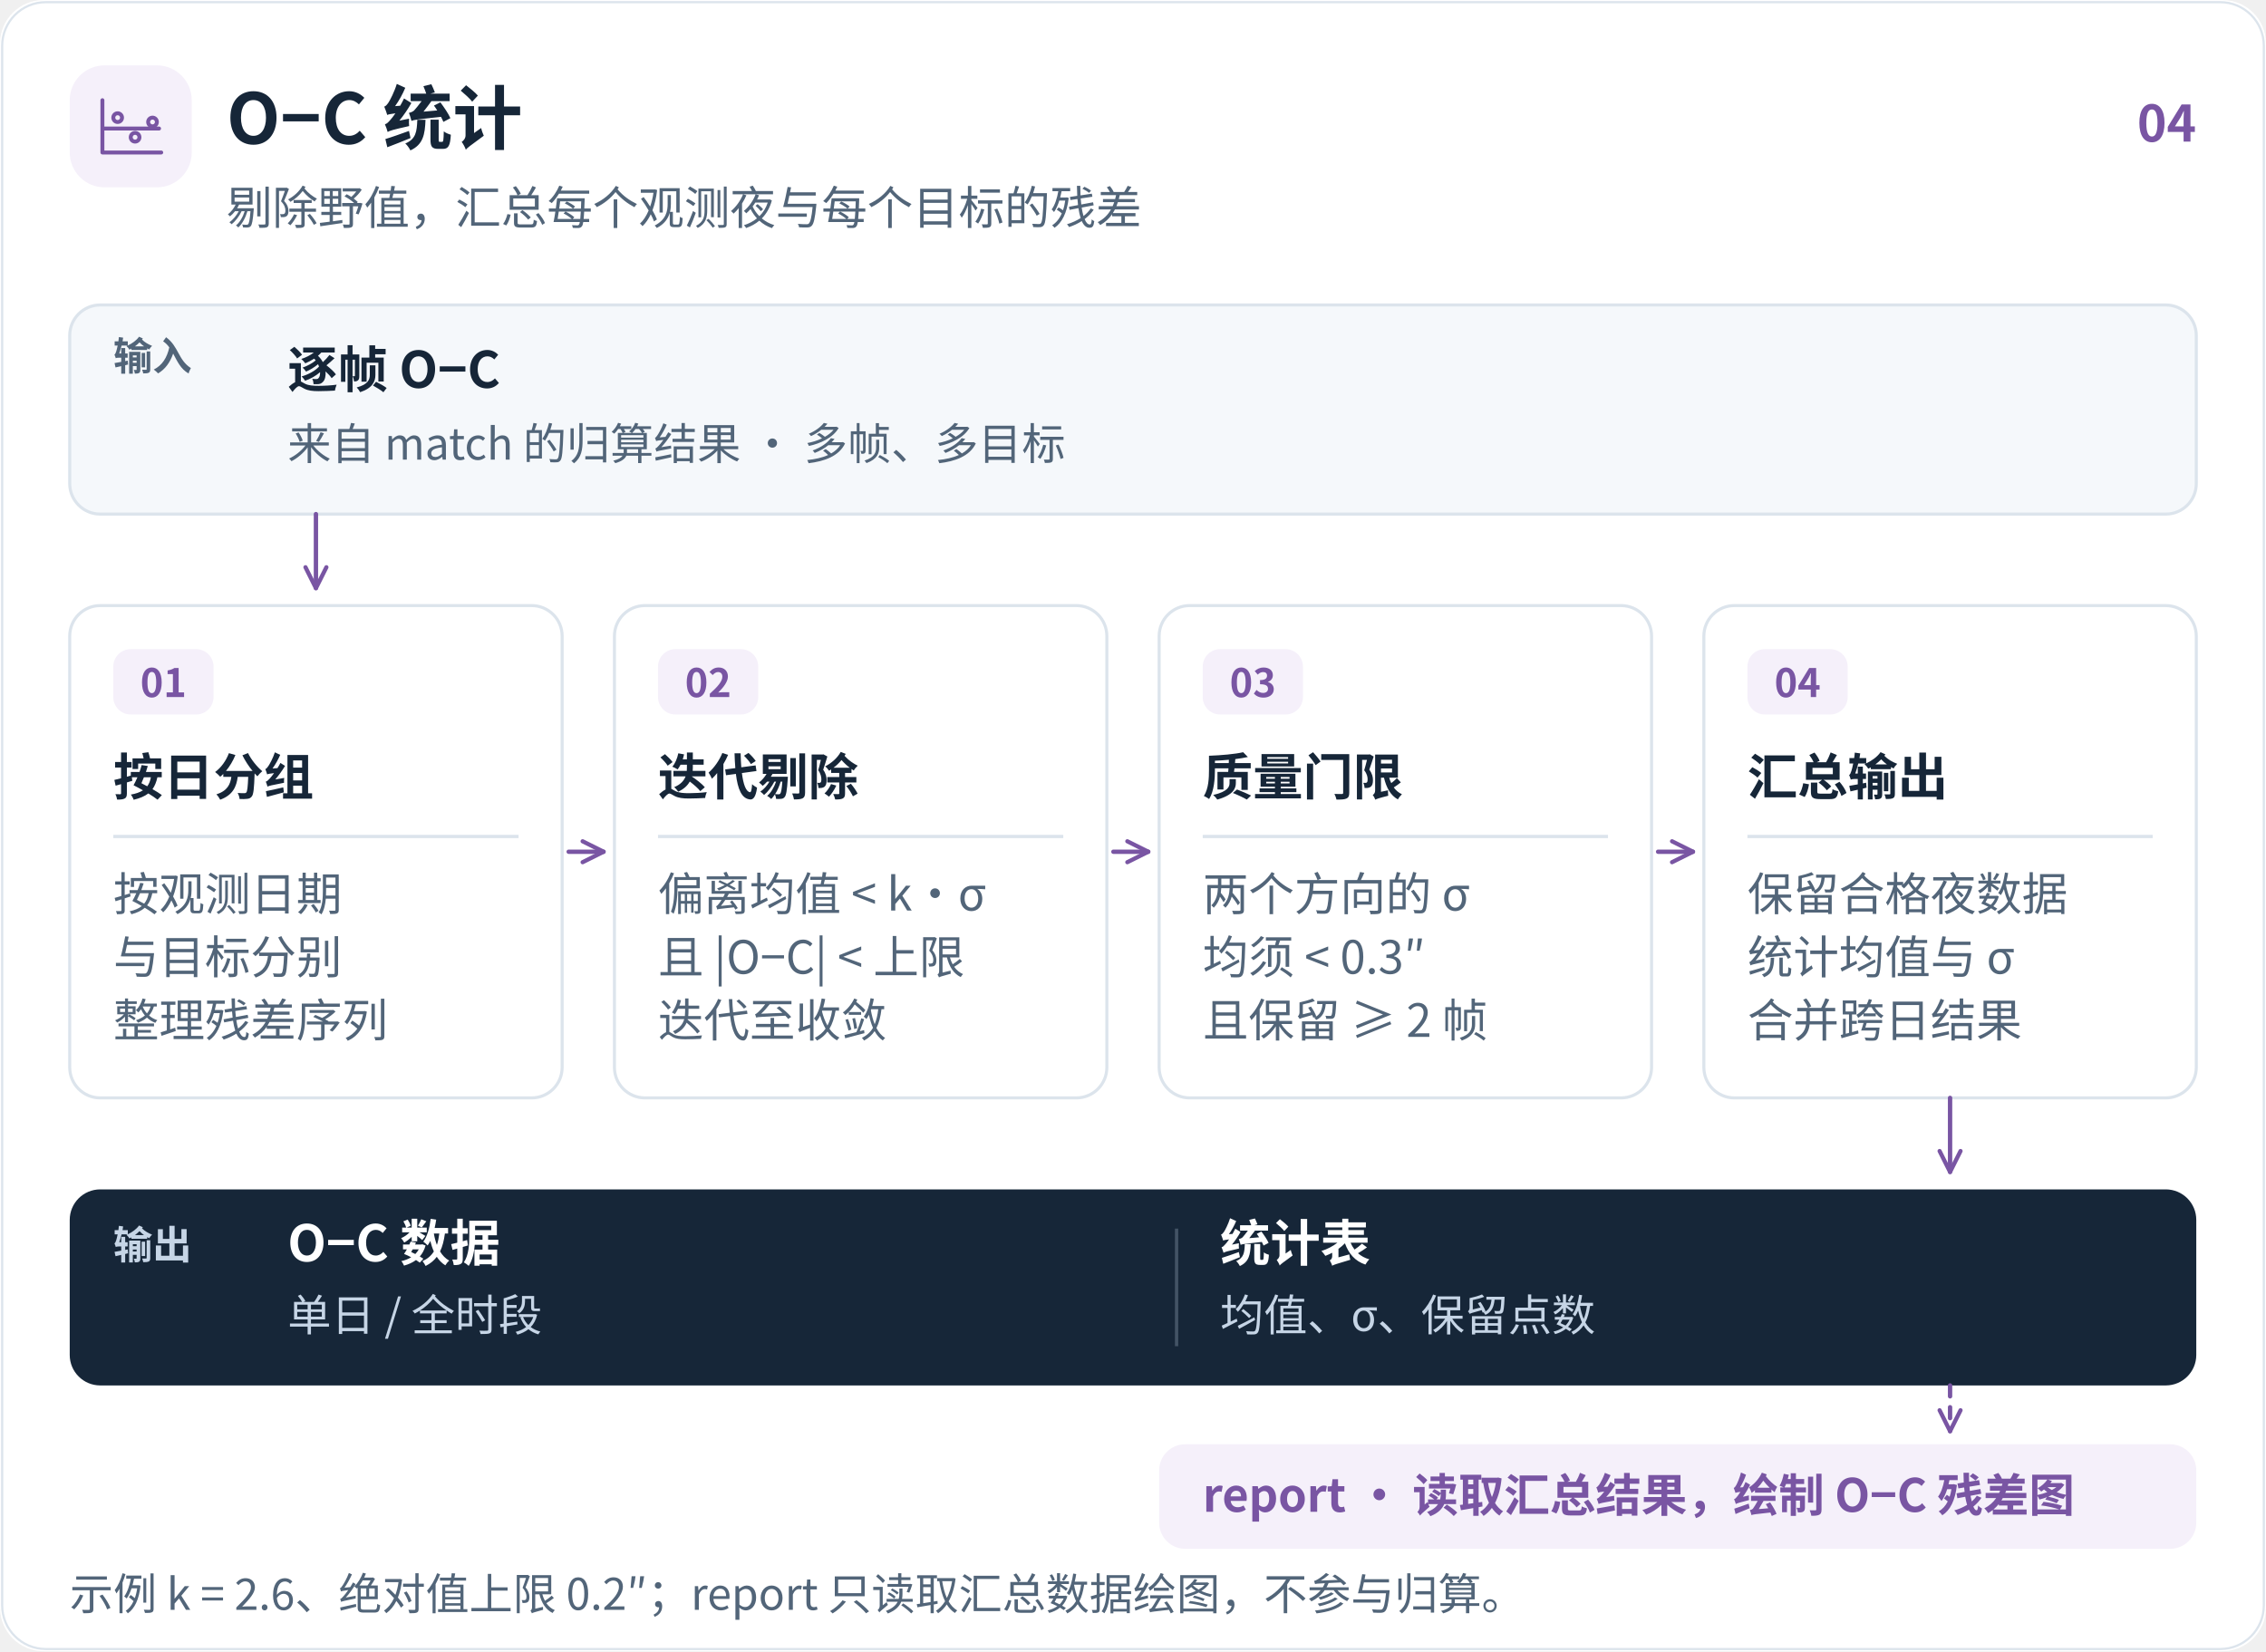
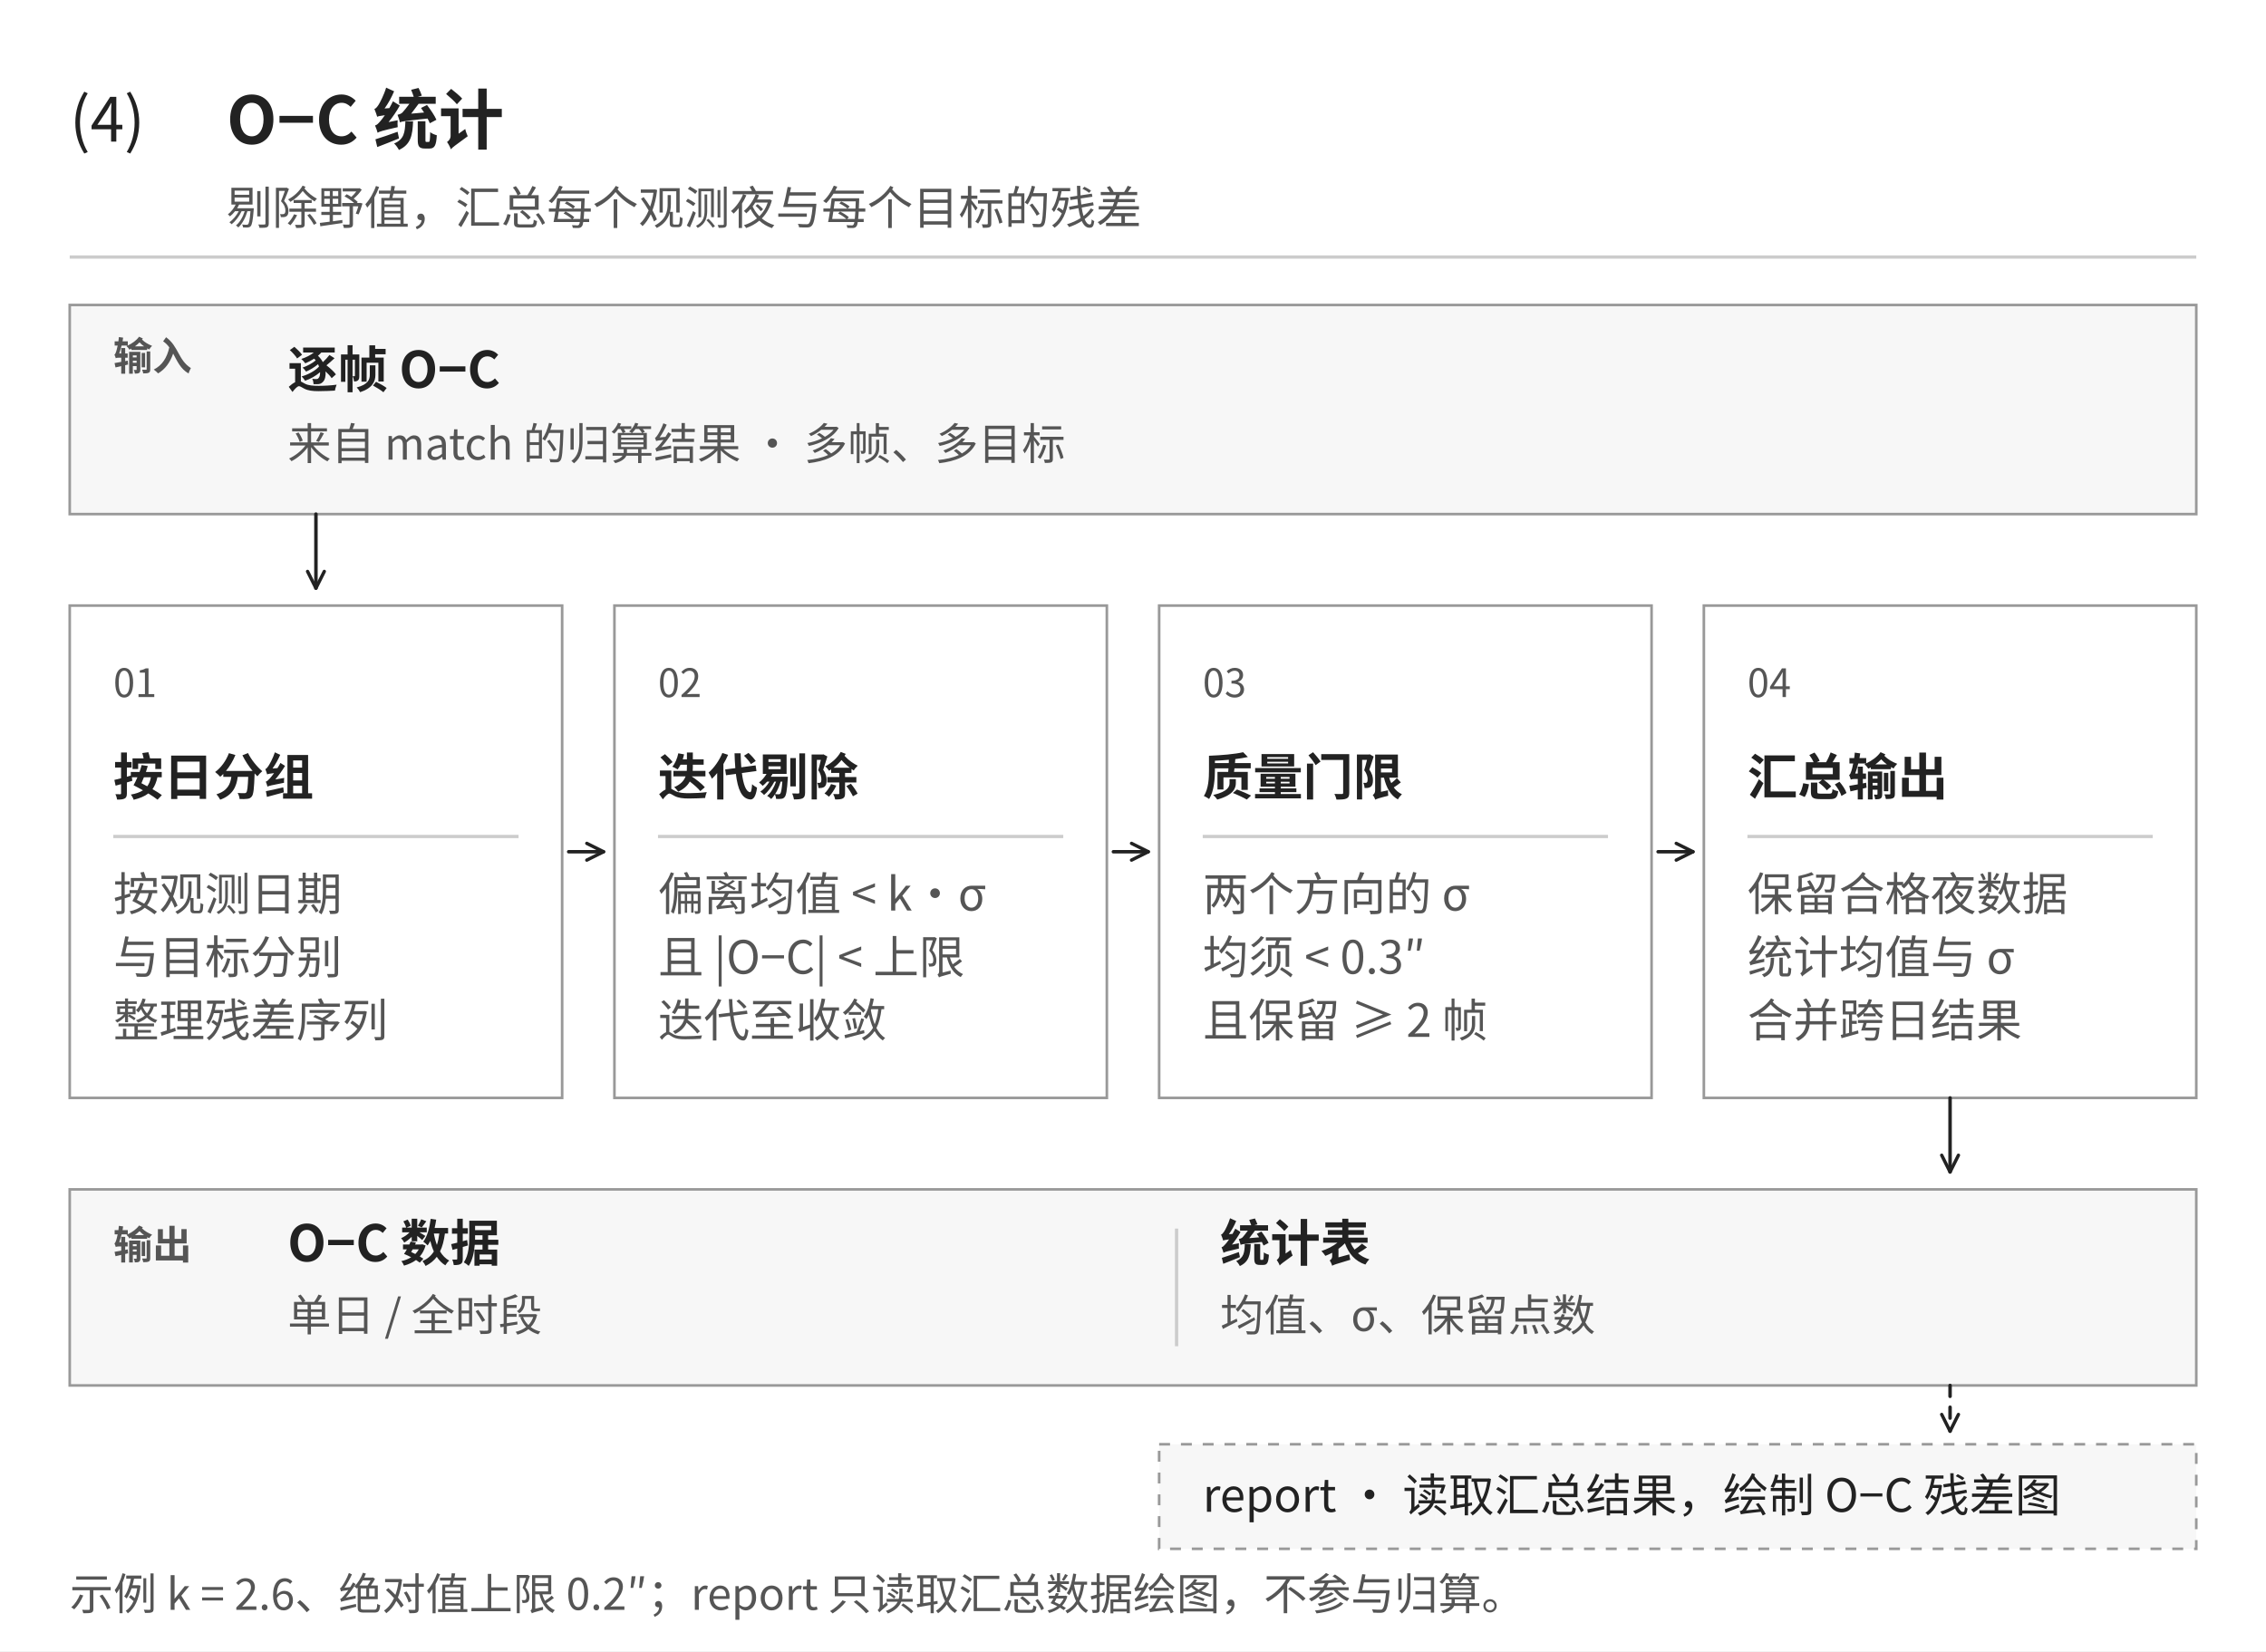
<svg xmlns="http://www.w3.org/2000/svg" width="1040" height="758" viewBox="0 0 1040 758" role="img" aria-labelledby="title desc">
  <defs>
    <marker id="arrow-pre" viewBox="0 0 10 10" refX="9" refY="5" markerWidth="6" markerHeight="6" orient="auto">
-       <path d="M 1 1 L 9 5 L 1 9" fill="none" stroke="#0b7b72" stroke-width="1.6" stroke-linecap="round" stroke-linejoin="round" />
+       <path d="M 1 1 L 9 5 L 1 9" fill="none" stroke="#222222" stroke-width="1.6" stroke-linecap="round" stroke-linejoin="round" />
    </marker>
    <marker id="arrow-detect" viewBox="0 0 10 10" refX="9" refY="5" markerWidth="6" markerHeight="6" orient="auto">
-       <path d="M 1 1 L 9 5 L 1 9" fill="none" stroke="#a66212" stroke-width="1.6" stroke-linecap="round" stroke-linejoin="round" />
+       <path d="M 1 1 L 9 5 L 1 9" fill="none" stroke="#222222" stroke-width="1.6" stroke-linecap="round" stroke-linejoin="round" />
    </marker>
    <marker id="arrow-match" viewBox="0 0 10 10" refX="9" refY="5" markerWidth="6" markerHeight="6" orient="auto">
-       <path d="M 1 1 L 9 5 L 1 9" fill="none" stroke="#3269b0" stroke-width="1.6" stroke-linecap="round" stroke-linejoin="round" />
+       <path d="M 1 1 L 9 5 L 1 9" fill="none" stroke="#222222" stroke-width="1.6" stroke-linecap="round" stroke-linejoin="round" />
    </marker>
    <marker id="arrow-comoc" viewBox="0 0 10 10" refX="9" refY="5" markerWidth="6" markerHeight="6" orient="auto">
-       <path d="M 1 1 L 9 5 L 1 9" fill="none" stroke="#7955a3" stroke-width="1.6" stroke-linecap="round" stroke-linejoin="round" />
+       <path d="M 1 1 L 9 5 L 1 9" fill="none" stroke="#222222" stroke-width="1.6" stroke-linecap="round" stroke-linejoin="round" />
    </marker>
    <marker id="arrow-main" viewBox="0 0 10 10" refX="9" refY="5" markerWidth="6" markerHeight="6" orient="auto">
-       <path d="M 1 1 L 9 5 L 1 9" fill="none" stroke="#526579" stroke-width="1.6" stroke-linecap="round" stroke-linejoin="round" />
+       <path d="M 1 1 L 9 5 L 1 9" fill="none" stroke="#222222" stroke-width="1.6" stroke-linecap="round" stroke-linejoin="round" />
    </marker>
  </defs>
  <g font-family="'PingFang SC','Microsoft YaHei','Noto Sans CJK SC','Hiragino Sans GB','Source Han Sans SC',sans-serif">
-     <rect width="1040" height="758" rx="20" fill="#ffffff" />
-     <rect x="1" y="1" width="1038" height="756" rx="20" fill="none" stroke="#dce4ec" />
-     <rect x="32" y="30" width="56" height="56" rx="16" fill="#f5f0fa" stroke="none" stroke-width="1.4" />
-     <g transform="translate(44 42)" fill="none" stroke="#7955a3" stroke-width="1.8" stroke-linecap="round" stroke-linejoin="round">
-       <path d="M 3 4 V 28 H 30 M 4 17 H 29" />
-       <circle cx="10" cy="12" r="2" />
-       <circle cx="18" cy="21" r="2" />
-       <circle cx="26" cy="14" r="2" />
-     </g>
-     <text x="104" y="66" font-size="32" font-weight="700" fill="#162638" text-anchor="start">O−C 统计</text>
-     <text x="104" y="103" font-size="21" font-weight="400" fill="#526579" text-anchor="start">剔除野值，汇总每个观测夜与每个目标的残差</text>
-     <text x="1008" y="65" font-size="23" font-weight="600" fill="#7955a3" text-anchor="end">04</text>
-     <rect x="32" y="140" width="976" height="96" rx="14" fill="#f5f8fb" stroke="#dce4ec" stroke-width="1.4" />
-     <text x="52" y="170" font-size="18" font-weight="600" fill="#526579" text-anchor="start">输入</text>
-     <text x="132.0" y="178" font-size="23" font-weight="600" fill="#162638" text-anchor="start">逐帧 O−C</text>
-     <text x="132.0" y="211" font-size="20" font-weight="400" fill="#526579" text-anchor="start">来自 match 的归算结果 · 多帧、多目标</text>
-     <path d="M 145 236 L 145 270" fill="none" stroke="#7955a3" stroke-width="2" stroke-linejoin="round" stroke-linecap="round" marker-end="url(#arrow-comoc)" />
-     <rect x="32" y="278" width="226" height="226" rx="14" fill="#ffffff" stroke="#dce4ec" stroke-width="1.4" />
-     <rect x="52" y="298" width="46" height="30" rx="8" fill="#f5f0fa" stroke="none" stroke-width="1.4" />
-     <text x="75" y="320" font-size="18" font-weight="600" fill="#7955a3" text-anchor="middle">01</text>
-     <text x="52" y="365" font-size="23" font-weight="700" fill="#162638" text-anchor="start">按日分组</text>
-     <path d="M 52 384 L 238 384" fill="none" stroke="#dce4ec" stroke-width="1.5" />
-     <text x="52" y="418" font-size="21" font-weight="400" fill="#526579" text-anchor="start">按观测日期</text>
-     <text x="52" y="447" font-size="21" font-weight="400" fill="#526579" text-anchor="start">与目标分别</text>
-     <text x="52" y="476" font-size="21" font-weight="400" fill="#526579" text-anchor="start">整理残差序列</text>
-     <path d="M 261 391 L 277 391" fill="none" stroke="#7955a3" stroke-width="2" stroke-linejoin="round" stroke-linecap="round" marker-end="url(#arrow-comoc)" />
-     <rect x="282" y="278" width="226" height="226" rx="14" fill="#ffffff" stroke="#dce4ec" stroke-width="1.4" />
-     <rect x="302" y="298" width="46" height="30" rx="8" fill="#f5f0fa" stroke="none" stroke-width="1.4" />
-     <text x="325" y="320" font-size="18" font-weight="600" fill="#7955a3" text-anchor="middle">02</text>
-     <text x="302" y="365" font-size="23" font-weight="700" fill="#162638" text-anchor="start">迭代剔除</text>
-     <path d="M 302 384 L 488 384" fill="none" stroke="#dce4ec" stroke-width="1.5" />
-     <text x="302" y="418" font-size="21" font-weight="400" fill="#526579" text-anchor="start">偏离均值 &lt; k·σ</text>
-     <text x="302" y="447" font-size="21" font-weight="400" fill="#526579" text-anchor="start">且 |O−C| &lt; 上限</text>
-     <text x="302" y="476" font-size="21" font-weight="400" fill="#526579" text-anchor="start">迭代至收敛</text>
-     <path d="M 511 391 L 527 391" fill="none" stroke="#7955a3" stroke-width="2" stroke-linejoin="round" stroke-linecap="round" marker-end="url(#arrow-comoc)" />
-     <rect x="532" y="278" width="226" height="226" rx="14" fill="#ffffff" stroke="#dce4ec" stroke-width="1.4" />
-     <rect x="552" y="298" width="46" height="30" rx="8" fill="#f5f0fa" stroke="none" stroke-width="1.4" />
-     <text x="575" y="320" font-size="18" font-weight="600" fill="#7955a3" text-anchor="middle">03</text>
-     <text x="552" y="365" font-size="23" font-weight="700" fill="#162638" text-anchor="start">质量门限</text>
-     <path d="M 552 384 L 738 384" fill="none" stroke="#dce4ec" stroke-width="1.5" />
-     <text x="552" y="418" font-size="21" font-weight="400" fill="#526579" text-anchor="start">两个方向的 σ</text>
-     <text x="552" y="447" font-size="21" font-weight="400" fill="#526579" text-anchor="start">均须 &lt; 0.3″</text>
-     <text x="552" y="476" font-size="21" font-weight="400" fill="#526579" text-anchor="start">且保留 ≥ 2 帧</text>
-     <path d="M 761 391 L 777 391" fill="none" stroke="#7955a3" stroke-width="2" stroke-linejoin="round" stroke-linecap="round" marker-end="url(#arrow-comoc)" />
-     <rect x="782" y="278" width="226" height="226" rx="14" fill="#ffffff" stroke="#dce4ec" stroke-width="1.4" />
-     <rect x="802" y="298" width="46" height="30" rx="8" fill="#f5f0fa" stroke="none" stroke-width="1.4" />
-     <text x="825" y="320" font-size="18" font-weight="600" fill="#7955a3" text-anchor="middle">04</text>
-     <text x="802" y="365" font-size="23" font-weight="700" fill="#162638" text-anchor="start">汇总输出</text>
-     <path d="M 802 384 L 988 384" fill="none" stroke="#dce4ec" stroke-width="1.5" />
-     <text x="802" y="418" font-size="21" font-weight="400" fill="#526579" text-anchor="start">保留合格夜数据</text>
-     <text x="802" y="447" font-size="21" font-weight="400" fill="#526579" text-anchor="start">统计均值与 σ</text>
-     <text x="802" y="476" font-size="21" font-weight="400" fill="#526579" text-anchor="start">合并跨日结果</text>
-     <path d="M 895 504 L 895 538" fill="none" stroke="#7955a3" stroke-width="2" stroke-linejoin="round" stroke-linecap="round" marker-end="url(#arrow-comoc)" />
-     <rect x="32" y="546" width="976" height="90" rx="14" fill="#162638" stroke="none" stroke-width="1.4" />
-     <text x="52" y="578" font-size="18" font-weight="600" fill="#c6d5e6" text-anchor="start">输出</text>
-     <text x="132.0" y="579" font-size="23" font-weight="600" fill="#ffffff" text-anchor="start">O−C 数据</text>
-     <text x="132.0" y="611" font-size="20" font-weight="400" fill="#c6d5e6" text-anchor="start">单日 / 全时段</text>
-     <path d="M 540.0 564 L 540.0 618" fill="none" stroke="#435365" stroke-width="1.5" />
-     <text x="560.0" y="579" font-size="23" font-weight="600" fill="#ffffff" text-anchor="start">统计表</text>
-     <text x="560.0" y="611" font-size="20" font-weight="400" fill="#c6d5e6" text-anchor="start">均值、σ、保留点数</text>
-     <path d="M 895 636 L 895 657" fill="none" stroke="#7955a3" stroke-width="2" stroke-linejoin="round" stroke-linecap="round" stroke-dasharray="5 5" marker-end="url(#arrow-comoc)" />
-     <rect x="532" y="663" width="476" height="48" rx="12" fill="#f5f0fa" stroke="none" stroke-width="1.4" stroke-dasharray="5 5" />
-     <text x="552" y="694" font-size="21" font-weight="600" fill="#7955a3" text-anchor="start">report · 读取汇总结果，绘制 O−C 残差图</text>
-     <text x="32" y="739" font-size="20" font-weight="400" fill="#526579" text-anchor="start">示例 k = 2.6、绝对值上限 0.2″；report 只读取汇总数据绘图，不参与归算。</text>
+     <rect width="1040" height="758" fill="#ffffff" />
+     <text x="32" y="65" font-size="28" font-weight="500" fill="#222222" text-anchor="start">(4)</text>
+     <text x="104" y="66" font-size="30" font-weight="600" fill="#222222" text-anchor="start">O−C 统计</text>
+     <text x="104" y="103" font-size="21" font-weight="400" fill="#555555" text-anchor="start">剔除野值，汇总每个观测夜与每个目标的残差</text>
+     <path d="M 32 118 L 1008 118" fill="none" stroke="#cccccc" stroke-width="1.5" />
+     <rect x="32" y="140" width="976" height="96" fill="#f7f7f7" stroke="#999999" stroke-width="1.2" />
+     <text x="52" y="170" font-size="18" font-weight="600" fill="#555555" text-anchor="start">输入</text>
+     <text x="132.0" y="178" font-size="23" font-weight="600" fill="#222222" text-anchor="start">逐帧 O−C</text>
+     <text x="132.0" y="211" font-size="20" font-weight="400" fill="#555555" text-anchor="start">来自 match 的归算结果 · 多帧、多目标</text>
+     <path d="M 145 236 L 145 270" fill="none" stroke="#222222" stroke-width="1.6" stroke-linejoin="round" stroke-linecap="round" marker-end="url(#arrow-comoc)" />
+     <rect x="32" y="278" width="226" height="226" fill="#ffffff" stroke="#999999" stroke-width="1.2" />
+     <text x="52" y="320" font-size="18" font-weight="500" fill="#555555" text-anchor="start">01</text>
+     <text x="52" y="365" font-size="23" font-weight="600" fill="#222222" text-anchor="start">按日分组</text>
+     <path d="M 52 384 L 238 384" fill="none" stroke="#cccccc" stroke-width="1.5" />
+     <text x="52" y="418" font-size="21" font-weight="400" fill="#555555" text-anchor="start">按观测日期</text>
+     <text x="52" y="447" font-size="21" font-weight="400" fill="#555555" text-anchor="start">与目标分别</text>
+     <text x="52" y="476" font-size="21" font-weight="400" fill="#555555" text-anchor="start">整理残差序列</text>
+     <path d="M 261 391 L 277 391" fill="none" stroke="#222222" stroke-width="1.6" stroke-linejoin="round" stroke-linecap="round" marker-end="url(#arrow-comoc)" />
+     <rect x="282" y="278" width="226" height="226" fill="#ffffff" stroke="#999999" stroke-width="1.2" />
+     <text x="302" y="320" font-size="18" font-weight="500" fill="#555555" text-anchor="start">02</text>
+     <text x="302" y="365" font-size="23" font-weight="600" fill="#222222" text-anchor="start">迭代剔除</text>
+     <path d="M 302 384 L 488 384" fill="none" stroke="#cccccc" stroke-width="1.5" />
+     <text x="302" y="418" font-size="21" font-weight="400" fill="#555555" text-anchor="start">偏离均值 &lt; k·σ</text>
+     <text x="302" y="447" font-size="21" font-weight="400" fill="#555555" text-anchor="start">且 |O−C| &lt; 上限</text>
+     <text x="302" y="476" font-size="21" font-weight="400" fill="#555555" text-anchor="start">迭代至收敛</text>
+     <path d="M 511 391 L 527 391" fill="none" stroke="#222222" stroke-width="1.6" stroke-linejoin="round" stroke-linecap="round" marker-end="url(#arrow-comoc)" />
+     <rect x="532" y="278" width="226" height="226" fill="#ffffff" stroke="#999999" stroke-width="1.2" />
+     <text x="552" y="320" font-size="18" font-weight="500" fill="#555555" text-anchor="start">03</text>
+     <text x="552" y="365" font-size="23" font-weight="600" fill="#222222" text-anchor="start">质量门限</text>
+     <path d="M 552 384 L 738 384" fill="none" stroke="#cccccc" stroke-width="1.5" />
+     <text x="552" y="418" font-size="21" font-weight="400" fill="#555555" text-anchor="start">两个方向的 σ</text>
+     <text x="552" y="447" font-size="21" font-weight="400" fill="#555555" text-anchor="start">均须 &lt; 0.3″</text>
+     <text x="552" y="476" font-size="21" font-weight="400" fill="#555555" text-anchor="start">且保留 ≥ 2 帧</text>
+     <path d="M 761 391 L 777 391" fill="none" stroke="#222222" stroke-width="1.6" stroke-linejoin="round" stroke-linecap="round" marker-end="url(#arrow-comoc)" />
+     <rect x="782" y="278" width="226" height="226" fill="#ffffff" stroke="#999999" stroke-width="1.2" />
+     <text x="802" y="320" font-size="18" font-weight="500" fill="#555555" text-anchor="start">04</text>
+     <text x="802" y="365" font-size="23" font-weight="600" fill="#222222" text-anchor="start">汇总输出</text>
+     <path d="M 802 384 L 988 384" fill="none" stroke="#cccccc" stroke-width="1.5" />
+     <text x="802" y="418" font-size="21" font-weight="400" fill="#555555" text-anchor="start">保留合格夜数据</text>
+     <text x="802" y="447" font-size="21" font-weight="400" fill="#555555" text-anchor="start">统计均值与 σ</text>
+     <text x="802" y="476" font-size="21" font-weight="400" fill="#555555" text-anchor="start">合并跨日结果</text>
+     <path d="M 895 504 L 895 538" fill="none" stroke="#222222" stroke-width="1.6" stroke-linejoin="round" stroke-linecap="round" marker-end="url(#arrow-comoc)" />
+     <rect x="32" y="546" width="976" height="90" fill="#f7f7f7" stroke="#999999" stroke-width="1.2" />
+     <text x="52" y="578" font-size="18" font-weight="600" fill="#555555" text-anchor="start">输出</text>
+     <text x="132.0" y="579" font-size="23" font-weight="600" fill="#222222" text-anchor="start">O−C 数据</text>
+     <text x="132.0" y="611" font-size="20" font-weight="400" fill="#555555" text-anchor="start">单日 / 全时段</text>
+     <path d="M 540.0 564 L 540.0 618" fill="none" stroke="#cccccc" stroke-width="1.5" />
+     <text x="560.0" y="579" font-size="23" font-weight="600" fill="#222222" text-anchor="start">统计表</text>
+     <text x="560.0" y="611" font-size="20" font-weight="400" fill="#555555" text-anchor="start">均值、σ、保留点数</text>
+     <path d="M 895 636 L 895 657" fill="none" stroke="#222222" stroke-width="1.6" stroke-linejoin="round" stroke-linecap="round" stroke-dasharray="5 5" marker-end="url(#arrow-comoc)" />
+     <rect x="532" y="663" width="476" height="48" fill="#f7f7f7" stroke="#999999" stroke-width="1.2" stroke-dasharray="5 5" />
+     <text x="552" y="694" font-size="21" font-weight="500" fill="#222222" text-anchor="start">report · 读取汇总结果，绘制 O−C 残差图</text>
+     <text x="32" y="739" font-size="20" font-weight="400" fill="#555555" text-anchor="start">示例 k = 2.6、绝对值上限 0.2″；report 只读取汇总数据绘图，不参与归算。</text>
  </g>
</svg>
